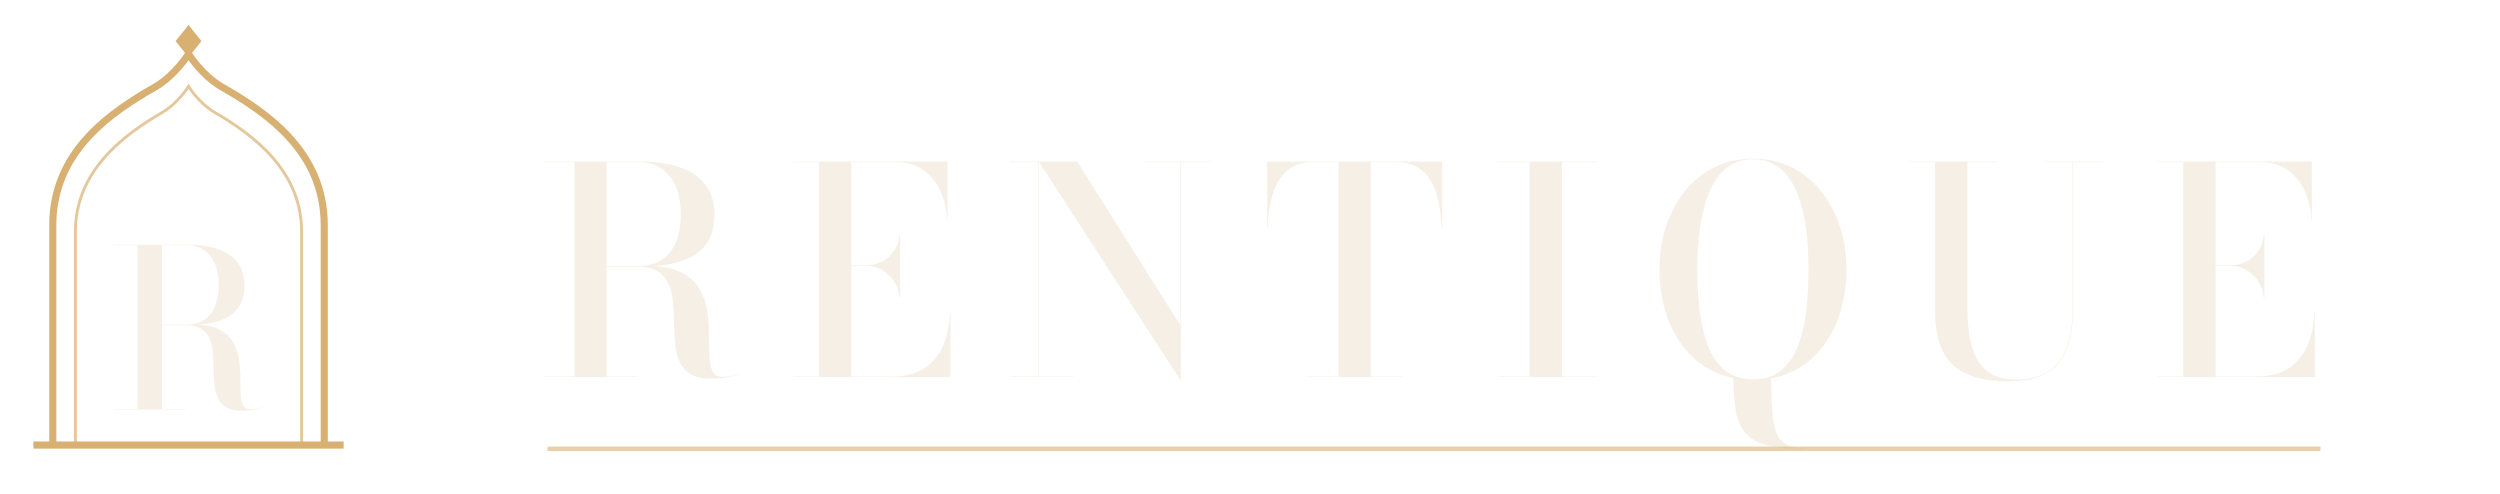
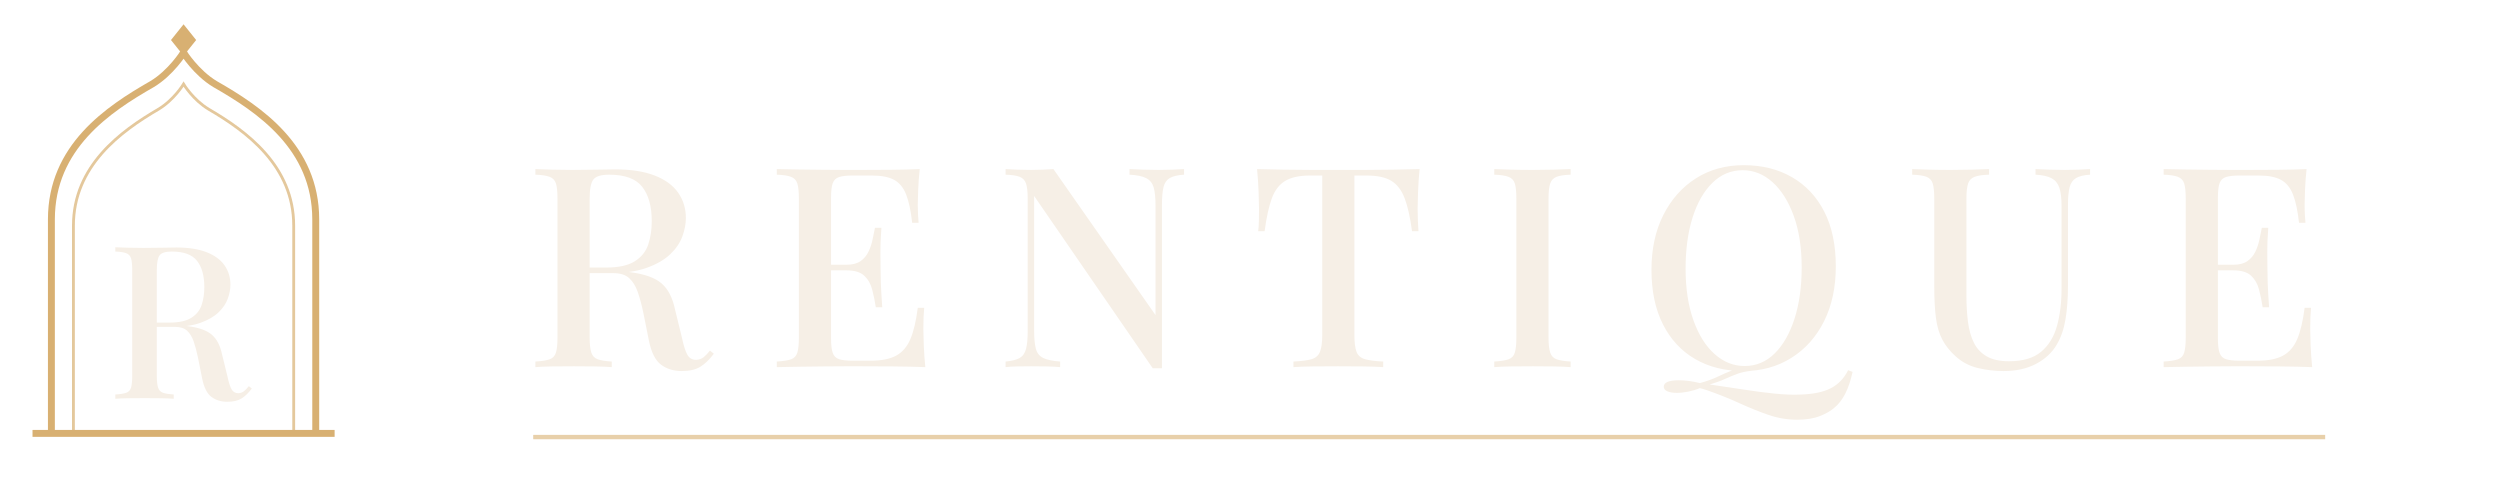
- <svg xmlns="http://www.w3.org/2000/svg" viewBox="0 0 557 110" fill="none">
+ <svg xmlns="http://www.w3.org/2000/svg" viewBox="0 0 572 110" fill="none">
  <g transform="translate(6 7) scale(0.72)">
    <path d="M8 128V60C8 37 26 25 40 17C46 13.4 50 7 50 7C50 7 54 13.4 60 17C74 25 92 37 92 60V128" stroke="#D8B072" stroke-width="2.2" />
    <path d="M15 128V62C15 43 30 32 42 25C47 22 50 17 50 17C50 17 53 22 58 25C70 32 85 43 85 62V128" stroke="#D8B072" stroke-width="0.9" opacity=".7" />
    <path d="M2 128H98" stroke="#D8B072" stroke-width="2.2" />
    <path d="M50 -2L54 3L50 8L46 3Z" fill="#D8B072" />
-     <path d="M39.154 90.888V90.752H49.252Q52.516 90.752 54.777 89.29Q57.038 87.828 58.194 85.108Q59.35 82.388 59.35 78.58Q59.35 74.772 58.194 71.984Q57.038 69.196 54.777 67.666Q52.516 66.136 49.252 66.136H26.914V66.0H49.728Q54.998 66.0 58.959 67.309Q62.92 68.618 65.113 71.389Q67.306 74.16 67.306 78.58Q67.306 83.0 65.249 85.703Q63.192 88.406 59.265 89.647Q55.338 90.888 49.728 90.888ZM26.914 117.0V116.864H49.082V117.0ZM34.19 116.932V66.068H41.806V116.932ZM66.388 117.374Q63.294 117.374 61.56 116.269Q59.826 115.164 59.01 113.26Q58.194 111.356 57.99 109.01Q57.786 106.664 57.752 104.148Q57.718 101.632 57.497 99.269Q57.276 96.906 56.477 95.019Q55.678 93.132 53.91 92.01Q52.142 90.888 49.014 90.888H39.154V90.752H51.53Q56.46 90.752 59.35 92.18Q62.24 93.608 63.668 95.937Q65.096 98.266 65.555 101.071Q66.014 103.876 66.031 106.681Q66.048 109.486 66.116 111.815Q66.184 114.144 66.83 115.555Q67.476 116.966 69.278 116.966Q70.366 116.966 71.335 116.728Q72.304 116.49 73.018 116.15L73.086 116.218Q72.27 116.66 70.57 117.017Q68.87 117.374 66.388 117.374Z" fill="#F6EFE6" />
+     <path d="M28.308 68.856Q29.872 68.924 32.354 68.992Q34.836 69.06 37.284 69.06Q40.548 69.06 43.506 68.992Q46.464 68.924 47.688 68.924Q53.468 68.924 57.31 70.42Q61.152 71.916 63.022 74.602Q64.892 77.288 64.892 80.756Q64.892 82.864 64.042 85.21Q63.192 87.556 61.084 89.562Q58.976 91.568 55.372 92.86Q51.768 94.152 46.192 94.152H39.664V92.792H45.512Q50.068 92.792 52.482 91.262Q54.896 89.732 55.746 87.182Q56.596 84.632 56.596 81.504Q56.596 76.132 54.284 73.174Q51.972 70.216 46.26 70.216Q43.336 70.216 42.418 71.372Q41.5 72.528 41.5 76.064V109.792Q41.5 112.24 41.908 113.464Q42.316 114.688 43.472 115.096Q44.628 115.504 46.872 115.64V117.0Q45.24 116.864 42.758 116.83Q40.276 116.796 37.692 116.796Q34.836 116.796 32.354 116.83Q29.872 116.864 28.308 117.0V115.64Q30.62 115.504 31.776 115.096Q32.932 114.688 33.306 113.464Q33.68 112.24 33.68 109.792V76.064Q33.68 73.548 33.306 72.358Q32.932 71.168 31.742 70.726Q30.552 70.284 28.308 70.216ZM39.8 92.996Q43.268 93.132 45.376 93.302Q47.484 93.472 48.912 93.608Q50.34 93.744 51.564 93.948Q56.664 94.628 59.01 96.668Q61.356 98.708 62.24 102.924L63.94 109.86Q64.552 112.784 65.266 114.008Q65.98 115.232 67.408 115.232Q68.496 115.164 69.21 114.586Q69.924 114.008 70.74 112.988L71.692 113.736Q70.128 115.844 68.428 116.898Q66.728 117.952 63.872 117.952Q60.948 117.952 58.874 116.422Q56.8 114.892 55.916 110.608L54.556 103.808Q53.944 100.884 53.196 98.742Q52.448 96.6 51.122 95.376Q49.796 94.152 47.28 94.152H39.936Z" fill="#F6EFE6" />
  </g>
  <g transform="translate(120 20)">
-     <path d="M12.672 39.424V39.296H22.176Q25.248 39.296 27.376 37.92Q29.504 36.544 30.592 33.984Q31.68 31.424 31.68 27.84Q31.68 24.256 30.592 21.632Q29.504 19.008 27.376 17.568Q25.248 16.128 22.176 16.128H1.152V16.0H22.624Q27.584 16.0 31.312 17.232Q35.04 18.464 37.104 21.072Q39.168 23.68 39.168 27.84Q39.168 32.0 37.232 34.544Q35.296 37.088 31.6 38.256Q27.904 39.424 22.624 39.424ZM1.152 64.0V63.872H22.016V64.0ZM8.0 63.936V16.064H15.168V63.936ZM38.304 64.352Q35.392 64.352 33.76 63.312Q32.128 62.272 31.36 60.48Q30.592 58.688 30.4 56.48Q30.208 54.272 30.176 51.904Q30.144 49.536 29.936 47.312Q29.728 45.088 28.976 43.312Q28.224 41.536 26.56 40.48Q24.896 39.424 21.952 39.424H12.672V39.296H24.32Q28.96 39.296 31.68 40.64Q34.4 41.984 35.744 44.176Q37.088 46.368 37.52 49.008Q37.952 51.648 37.968 54.288Q37.984 56.928 38.048 59.12Q38.112 61.312 38.72 62.64Q39.328 63.968 41.024 63.968Q42.048 63.968 42.96 63.744Q43.872 63.52 44.544 63.2L44.608 63.264Q43.84 63.68 42.24 64.016Q40.64 64.352 38.304 64.352Z M56.736 64.0V63.872H62.464V16.128H56.736V16.0H91.104V29.12H91.008Q90.88 25.696 89.6 22.736Q88.32 19.776 85.808 17.952Q83.296 16.128 79.552 16.128H69.664V63.872H78.912Q83.296 63.872 86.048 62.0Q88.8 60.128 90.16 56.896Q91.52 53.664 91.648 49.6H91.776V64.0ZM80.416 46.464Q80.256 44.32 79.2 42.688Q78.144 41.056 76.512 40.144Q74.88 39.232 73.056 39.232H67.04V39.104H73.056Q74.88 39.104 76.512 38.272Q78.144 37.44 79.2 35.888Q80.256 34.336 80.416 32.192H80.544V46.464Z M111.488 16.0V63.872H119.136V64.0H105.024V63.872H111.36V16.128H105.024V16.0ZM149.824 16.0V16.128H143.104V64.64H142.976L111.424 16.0H120L142.976 52.448V16.128H135.392V16.0Z M171.2 64.0V63.872H178.24V16.128H172.448Q169.696 16.128 167.84 17.248Q165.984 18.368 164.832 20.352Q163.68 22.336 163.12 24.976Q162.56 27.616 162.464 30.656H162.336V16.0H201.312V30.656H201.152Q201.056 27.616 200.512 24.976Q199.968 22.336 198.816 20.352Q197.664 18.368 195.776 17.248Q193.888 16.128 191.168 16.128H185.408V63.872H192.448V64.0Z M213.824 64.0V63.872H220.832V16.128H213.824V16.0H235.712V16.128H228.032V63.872H235.712V64.0Z M281.984 80.0Q276.608 80.0 273.456 79.12Q270.304 78.24 268.752 76.336Q267.2 74.432 266.704 71.392Q266.208 68.352 266.208 64.032Q268.384 64.608 270.416 64.608Q272.448 64.608 274.624 64.032Q274.624 68.384 274.832 71.424Q275.04 74.464 275.76 76.32Q276.48 78.176 277.968 79.024Q279.456 79.872 281.984 79.872ZM270.592 64.64Q265.632 64.64 261.76 62.752Q257.888 60.864 255.2 57.472Q252.512 54.08 251.12 49.616Q249.728 45.152 249.728 40.0Q249.728 34.848 251.216 30.384Q252.704 25.92 255.44 22.528Q258.176 19.136 262.032 17.248Q265.888 15.36 270.592 15.36Q275.296 15.36 279.12 17.248Q282.944 19.136 285.696 22.528Q288.448 25.92 289.92 30.384Q291.392 34.848 291.392 40.0Q291.392 45.152 290 49.616Q288.608 54.08 285.936 57.472Q283.264 60.864 279.392 62.752Q275.52 64.64 270.592 64.64ZM270.592 64.512Q274.528 64.512 276.96 62.416Q279.392 60.32 280.704 56.8Q282.016 53.28 282.48 48.896Q282.944 44.512 282.944 39.968Q282.944 35.456 282.4 31.088Q281.856 26.72 280.48 23.2Q279.104 19.68 276.688 17.584Q274.272 15.488 270.592 15.488Q266.88 15.488 264.464 17.584Q262.048 19.68 260.672 23.2Q259.296 26.72 258.72 31.088Q258.144 35.456 258.144 40.0Q258.144 44.512 258.64 48.896Q259.136 53.28 260.432 56.8Q261.728 60.32 264.192 62.416Q266.656 64.512 270.592 64.512Z M348.192 16.0V16.128H341.856V49.28Q341.856 57.184 338.496 61.072Q335.136 64.96 327.488 64.96Q319.008 64.96 315.072 61.264Q311.136 57.568 311.136 49.28V16.128H305.408V16.0H324.736V16.128H318.336V48.64Q318.336 51.808 318.768 54.672Q319.2 57.536 320.352 59.776Q321.504 62.016 323.616 63.296Q325.728 64.576 329.088 64.576Q333.248 64.576 336.064 62.912Q338.88 61.248 340.304 57.856Q341.728 54.464 341.728 49.28V16.128H335.68V16.0Z M360.704 64.0V63.872H366.432V16.128H360.704V16.0H395.072V29.12H394.976Q394.848 25.696 393.568 22.736Q392.288 19.776 389.776 17.952Q387.264 16.128 383.52 16.128H373.632V63.872H382.88Q387.264 63.872 390.016 62.0Q392.768 60.128 394.128 56.896Q395.488 53.664 395.616 49.6H395.744V64.0ZM384.384 46.464Q384.224 44.32 383.168 42.688Q382.112 41.056 380.48 40.144Q378.848 39.232 377.024 39.232H371.008V39.104H377.024Q378.848 39.104 380.48 38.272Q382.112 37.44 383.168 35.888Q384.224 34.336 384.384 32.192H384.512V46.464Z" fill="#F6EFE6" />
+     <path d="M2.496 18.688Q3.968 18.752 6.304 18.816Q8.64 18.88 10.944 18.88Q14.016 18.88 16.8 18.816Q19.584 18.752 20.736 18.752Q26.176 18.752 29.792 20.16Q33.408 21.568 35.168 24.096Q36.928 26.624 36.928 29.888Q36.928 31.872 36.128 34.08Q35.328 36.288 33.344 38.176Q31.36 40.064 27.968 41.28Q24.576 42.496 19.328 42.496H13.184V41.216H18.688Q22.976 41.216 25.248 39.776Q27.52 38.336 28.32 35.936Q29.12 33.536 29.12 30.592Q29.12 25.536 26.944 22.752Q24.768 19.968 19.392 19.968Q16.64 19.968 15.776 21.056Q14.912 22.144 14.912 25.472V57.216Q14.912 59.52 15.296 60.672Q15.68 61.824 16.768 62.208Q17.856 62.592 19.968 62.72V64.0Q18.432 63.872 16.096 63.84Q13.76 63.808 11.328 63.808Q8.64 63.808 6.304 63.84Q3.968 63.872 2.496 64.0V62.72Q4.672 62.592 5.76 62.208Q6.848 61.824 7.2 60.672Q7.552 59.52 7.552 57.216V25.472Q7.552 23.104 7.2 21.984Q6.848 20.864 5.728 20.448Q4.608 20.032 2.496 19.968ZM13.312 41.408Q16.576 41.536 18.56 41.696Q20.544 41.856 21.888 41.984Q23.232 42.112 24.384 42.304Q29.184 42.944 31.392 44.864Q33.6 46.784 34.432 50.752L36.032 57.28Q36.608 60.032 37.28 61.184Q37.952 62.336 39.296 62.336Q40.32 62.272 40.992 61.728Q41.664 61.184 42.432 60.224L43.328 60.928Q41.856 62.912 40.256 63.904Q38.656 64.896 35.968 64.896Q33.216 64.896 31.264 63.456Q29.312 62.016 28.48 57.984L27.2 51.584Q26.624 48.832 25.92 46.816Q25.216 44.8 23.968 43.648Q22.72 42.496 20.352 42.496H13.44Z M90.432 18.688Q90.176 21.12 90.08 23.392Q89.984 25.664 89.984 26.88Q89.984 28.096 90.048 29.184Q90.112 30.272 90.176 30.976H88.704Q88.256 26.88 87.328 24.512Q86.4 22.144 84.576 21.152Q82.752 20.16 79.488 20.16H75.072Q73.024 20.16 71.968 20.512Q70.912 20.864 70.528 21.92Q70.144 22.976 70.144 25.216V57.472Q70.144 59.648 70.528 60.736Q70.912 61.824 71.968 62.176Q73.024 62.528 75.072 62.528H79.232Q82.88 62.528 85.024 61.376Q87.168 60.224 88.288 57.6Q89.408 54.976 89.984 50.432H91.456Q91.264 52.288 91.264 55.296Q91.264 56.576 91.36 59.008Q91.456 61.44 91.712 64.0Q88.448 63.872 84.352 63.84Q80.256 63.808 77.056 63.808Q75.584 63.808 73.28 63.808Q70.976 63.808 68.32 63.84Q65.664 63.872 62.944 63.904Q60.224 63.936 57.728 64.0V62.72Q59.904 62.592 60.992 62.208Q62.08 61.824 62.432 60.672Q62.784 59.52 62.784 57.216V25.472Q62.784 23.104 62.432 21.984Q62.08 20.864 60.96 20.448Q59.84 20.032 57.728 19.968V18.688Q60.224 18.752 62.944 18.784Q65.664 18.816 68.32 18.848Q70.976 18.88 73.28 18.88Q75.584 18.88 77.056 18.88Q80.0 18.88 83.744 18.848Q87.488 18.816 90.432 18.688ZM79.808 40.576Q79.808 40.576 79.808 41.216Q79.808 41.856 79.808 41.856H68.224Q68.224 41.856 68.224 41.216Q68.224 40.576 68.224 40.576ZM81.664 32.128Q81.408 35.776 81.44 37.696Q81.472 39.616 81.472 41.216Q81.472 42.816 81.536 44.736Q81.6 46.656 81.856 50.304H80.384Q80.064 48.192 79.552 46.24Q79.04 44.288 77.728 43.072Q76.416 41.856 73.664 41.856V40.576Q75.712 40.576 76.896 39.744Q78.08 38.912 78.72 37.568Q79.36 36.224 79.648 34.784Q79.936 33.344 80.192 32.128Z M150.912 18.688V19.968Q148.736 20.096 147.648 20.736Q146.56 21.376 146.208 22.816Q145.856 24.256 145.856 26.88V64.256Q145.344 64.256 144.832 64.256Q144.32 64.256 143.744 64.256L116.608 24.832V55.552Q116.608 58.24 116.992 59.744Q117.376 61.248 118.656 61.888Q119.936 62.528 122.56 62.72V64.0Q121.344 63.872 119.456 63.84Q117.568 63.808 115.904 63.808Q114.304 63.808 112.704 63.84Q111.104 63.872 110.08 64.0V62.72Q112.192 62.528 113.28 61.92Q114.368 61.312 114.752 59.84Q115.136 58.368 115.136 55.808V25.472Q115.136 23.104 114.752 21.984Q114.368 20.864 113.28 20.448Q112.192 20.032 110.08 19.968V18.688Q111.104 18.752 112.704 18.816Q114.304 18.88 115.904 18.88Q117.312 18.88 118.656 18.816Q120.0 18.752 121.024 18.688L144.384 52.096V27.136Q144.384 24.384 143.968 22.912Q143.552 21.44 142.272 20.768Q140.992 20.096 138.432 19.968V18.688Q139.584 18.752 141.504 18.816Q143.424 18.88 145.088 18.88Q146.688 18.88 148.288 18.816Q149.888 18.752 150.912 18.688Z M204.8 18.688Q204.544 21.376 204.448 23.904Q204.352 26.432 204.352 27.776Q204.352 29.248 204.416 30.592Q204.48 31.936 204.544 32.896H203.072Q202.432 28.096 201.376 25.344Q200.32 22.592 198.336 21.376Q196.352 20.16 192.64 20.16H189.888V56.64Q189.888 59.2 190.368 60.48Q190.848 61.76 192.288 62.176Q193.728 62.592 196.48 62.72V64.0Q194.688 63.872 191.872 63.84Q189.056 63.808 186.112 63.808Q183.04 63.808 180.32 63.84Q177.6 63.872 175.936 64.0V62.72Q178.688 62.592 180.096 62.176Q181.504 61.76 182.016 60.48Q182.528 59.2 182.528 56.64V20.16H179.712Q176.128 20.16 174.08 21.376Q172.032 22.592 171.008 25.344Q169.984 28.096 169.344 32.896H167.872Q168.0 31.936 168.032 30.592Q168.064 29.248 168.064 27.776Q168.064 26.432 167.968 23.904Q167.872 21.376 167.616 18.688Q170.368 18.752 173.632 18.816Q176.896 18.88 180.224 18.88Q183.552 18.88 186.24 18.88Q188.928 18.88 192.192 18.88Q195.456 18.88 198.784 18.816Q202.112 18.752 204.8 18.688Z M239.36 18.688V19.968Q237.248 20.032 236.16 20.448Q235.072 20.864 234.688 21.984Q234.304 23.104 234.304 25.472V57.216Q234.304 59.52 234.688 60.672Q235.072 61.824 236.16 62.208Q237.248 62.592 239.36 62.72V64.0Q237.824 63.872 235.488 63.84Q233.152 63.808 230.72 63.808Q228.032 63.808 225.696 63.84Q223.36 63.872 221.888 64.0V62.72Q224.064 62.592 225.152 62.208Q226.24 61.824 226.592 60.672Q226.944 59.52 226.944 57.216V25.472Q226.944 23.104 226.592 21.984Q226.24 20.864 225.12 20.448Q224.0 20.032 221.888 19.968V18.688Q223.36 18.752 225.696 18.816Q228.032 18.88 230.72 18.88Q233.152 18.88 235.488 18.816Q237.824 18.752 239.36 18.688Z M302.848 64.704 303.872 65.088Q303.232 68.032 302.208 70.048Q301.184 72.064 299.712 73.28Q298.496 74.368 296.384 75.2Q294.272 76.032 291.2 76.032Q287.808 76.032 284.576 74.912Q281.344 73.792 277.92 72.224Q274.496 70.656 270.464 69.248Q270.016 69.12 269.632 68.992Q269.248 68.864 268.928 68.8Q267.712 69.312 266.304 69.6Q264.896 69.888 263.616 69.888Q262.336 69.888 261.504 69.536Q260.672 69.184 260.672 68.48Q260.672 67.008 264.128 67.008Q266.368 67.008 268.928 67.648Q271.296 67.008 272.96 66.208Q274.624 65.408 276.416 64.704Q278.208 64.0 280.704 63.808L280.768 64.832Q278.848 65.024 277.408 65.568Q275.968 66.112 274.56 66.752Q273.152 67.392 271.168 67.968Q274.816 68.48 278.656 69.088Q282.496 69.696 285.952 70.048Q289.408 70.4 291.968 70.272Q296.32 70.144 298.88 68.832Q301.44 67.52 302.848 64.704ZM278.976 17.792Q285.248 17.792 290.016 20.544Q294.784 23.296 297.408 28.448Q300.032 33.6 300.032 40.96Q300.032 48.128 297.344 53.504Q294.656 58.88 289.856 61.888Q285.056 64.896 278.912 64.896Q272.576 64.896 267.84 62.144Q263.104 59.392 260.48 54.208Q257.856 49.024 257.856 41.728Q257.856 34.56 260.576 29.184Q263.296 23.808 268.032 20.8Q272.768 17.792 278.976 17.792ZM278.72 18.944Q274.752 18.944 271.808 21.824Q268.864 24.704 267.264 29.76Q265.664 34.816 265.664 41.472Q265.664 48.256 267.456 53.28Q269.248 58.304 272.32 61.024Q275.392 63.744 279.168 63.744Q283.136 63.744 286.048 60.864Q288.96 57.984 290.592 52.896Q292.224 47.808 292.224 41.216Q292.224 34.368 290.4 29.376Q288.576 24.384 285.536 21.664Q282.496 18.944 278.72 18.944Z M358.208 18.688V19.968Q356.096 20.096 355.008 20.736Q353.92 21.376 353.536 22.816Q353.152 24.256 353.152 26.88V45.376Q353.152 49.728 352.576 53.12Q352.0 56.512 350.528 58.944Q348.928 61.632 345.824 63.264Q342.72 64.896 338.432 64.896Q335.36 64.896 332.48 64.192Q329.6 63.488 327.424 61.504Q325.504 59.776 324.416 57.728Q323.328 55.68 322.944 52.768Q322.56 49.856 322.56 45.568V25.472Q322.56 23.104 322.208 21.984Q321.856 20.864 320.768 20.448Q319.68 20.032 317.504 19.968V18.688Q318.976 18.752 321.312 18.816Q323.648 18.88 326.336 18.88Q328.768 18.88 331.168 18.816Q333.568 18.752 335.104 18.688V19.968Q332.928 20.032 331.808 20.448Q330.688 20.864 330.304 21.984Q329.92 23.104 329.92 25.472V47.616Q329.92 50.88 330.272 53.632Q330.624 56.384 331.616 58.4Q332.608 60.416 334.56 61.536Q336.512 62.656 339.648 62.656Q344.384 62.656 346.976 60.512Q349.568 58.368 350.624 54.624Q351.68 50.88 351.68 46.08V27.136Q351.68 24.384 351.168 22.912Q350.656 21.44 349.376 20.768Q348.096 20.096 345.728 19.968V18.688Q346.944 18.752 348.864 18.816Q350.784 18.88 352.384 18.88Q354.048 18.88 355.616 18.816Q357.184 18.752 358.208 18.688Z M407.744 18.688Q407.488 21.12 407.392 23.392Q407.296 25.664 407.296 26.88Q407.296 28.096 407.36 29.184Q407.424 30.272 407.488 30.976H406.016Q405.568 26.88 404.64 24.512Q403.712 22.144 401.888 21.152Q400.064 20.16 396.8 20.16H392.384Q390.336 20.16 389.28 20.512Q388.224 20.864 387.84 21.92Q387.456 22.976 387.456 25.216V57.472Q387.456 59.648 387.84 60.736Q388.224 61.824 389.28 62.176Q390.336 62.528 392.384 62.528H396.544Q400.192 62.528 402.336 61.376Q404.48 60.224 405.6 57.6Q406.72 54.976 407.296 50.432H408.768Q408.576 52.288 408.576 55.296Q408.576 56.576 408.672 59.008Q408.768 61.44 409.024 64.0Q405.76 63.872 401.664 63.84Q397.568 63.808 394.368 63.808Q392.896 63.808 390.592 63.808Q388.288 63.808 385.632 63.84Q382.976 63.872 380.256 63.904Q377.536 63.936 375.04 64.0V62.72Q377.216 62.592 378.304 62.208Q379.392 61.824 379.744 60.672Q380.096 59.52 380.096 57.216V25.472Q380.096 23.104 379.744 21.984Q379.392 20.864 378.272 20.448Q377.152 20.032 375.04 19.968V18.688Q377.536 18.752 380.256 18.784Q382.976 18.816 385.632 18.848Q388.288 18.88 390.592 18.88Q392.896 18.88 394.368 18.88Q397.312 18.88 401.056 18.848Q404.8 18.816 407.744 18.688ZM397.12 40.576Q397.12 40.576 397.12 41.216Q397.12 41.856 397.12 41.856H385.536Q385.536 41.856 385.536 41.216Q385.536 40.576 385.536 40.576ZM398.976 32.128Q398.72 35.776 398.752 37.696Q398.784 39.616 398.784 41.216Q398.784 42.816 398.848 44.736Q398.912 46.656 399.168 50.304H397.696Q397.376 48.192 396.864 46.24Q396.352 44.288 395.04 43.072Q393.728 41.856 390.976 41.856V40.576Q393.024 40.576 394.208 39.744Q395.392 38.912 396.032 37.568Q396.672 36.224 396.96 34.784Q397.248 33.344 397.504 32.128Z" fill="#F6EFE6" />
  </g>
-   <path d="M122 100H517" stroke="#D8B072" stroke-width="1" opacity=".6" />
+   <path d="M122 100H532" stroke="#D8B072" stroke-width="1" opacity=".6" />
</svg>
